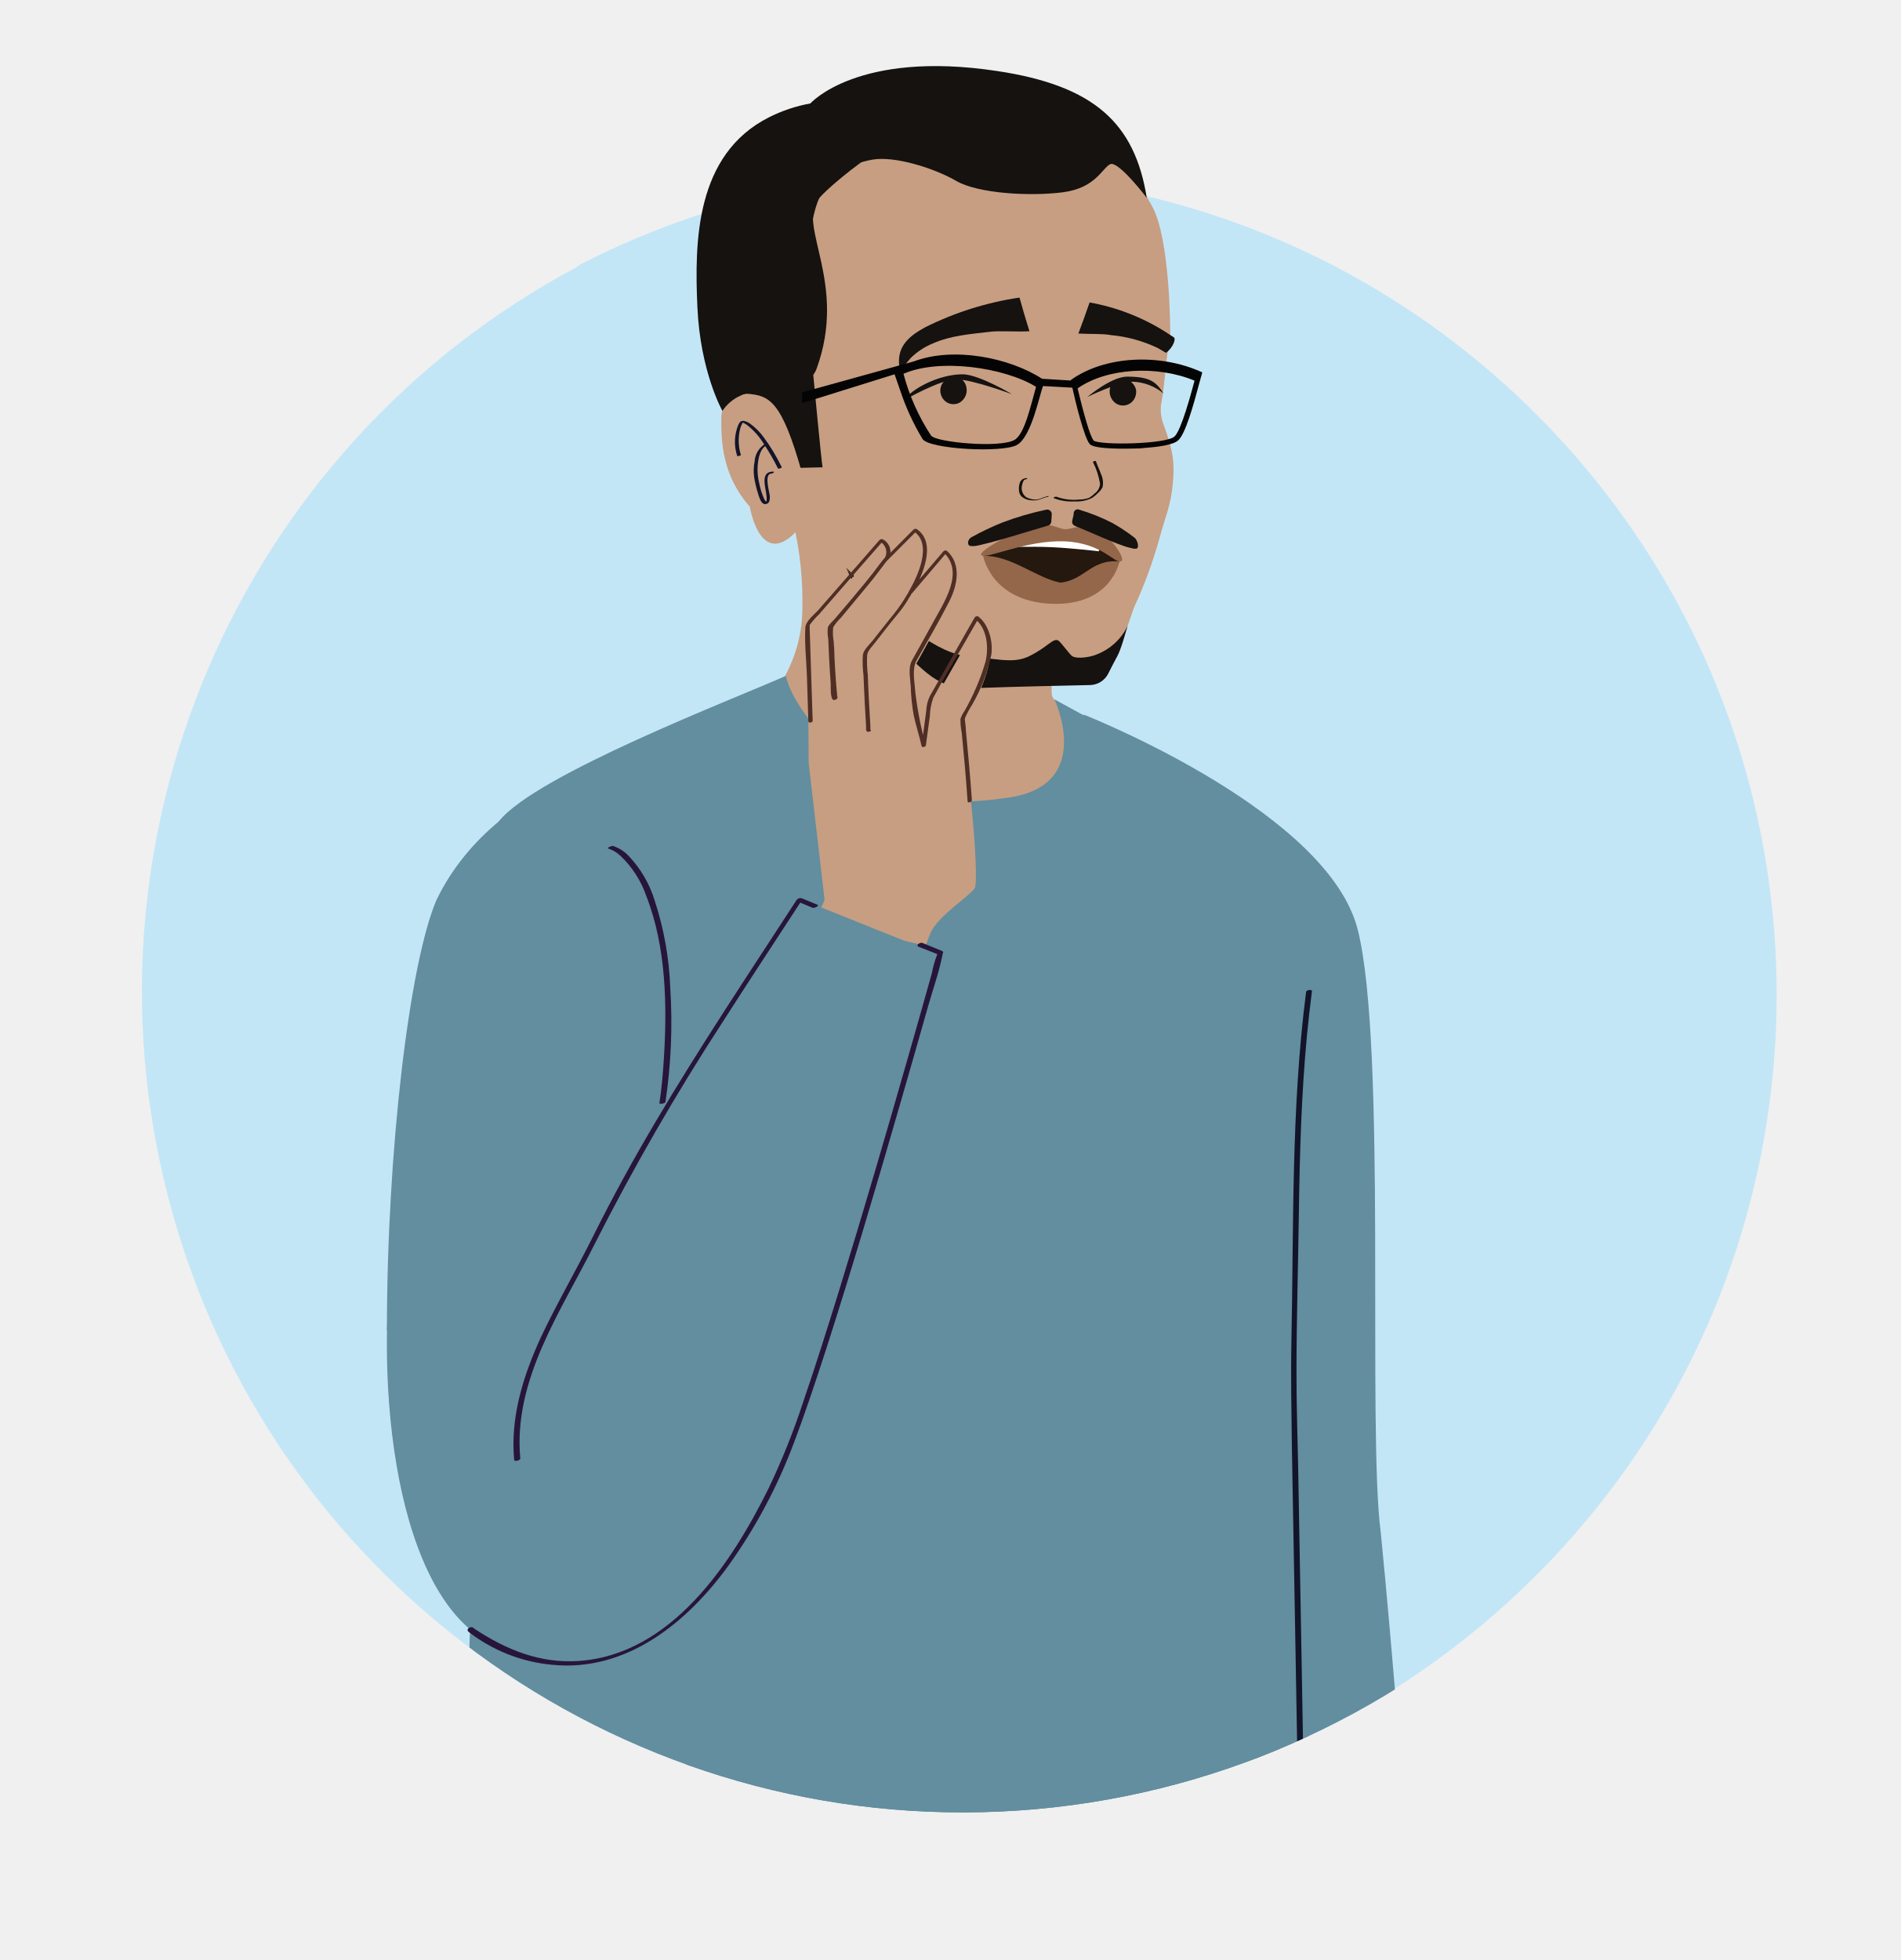
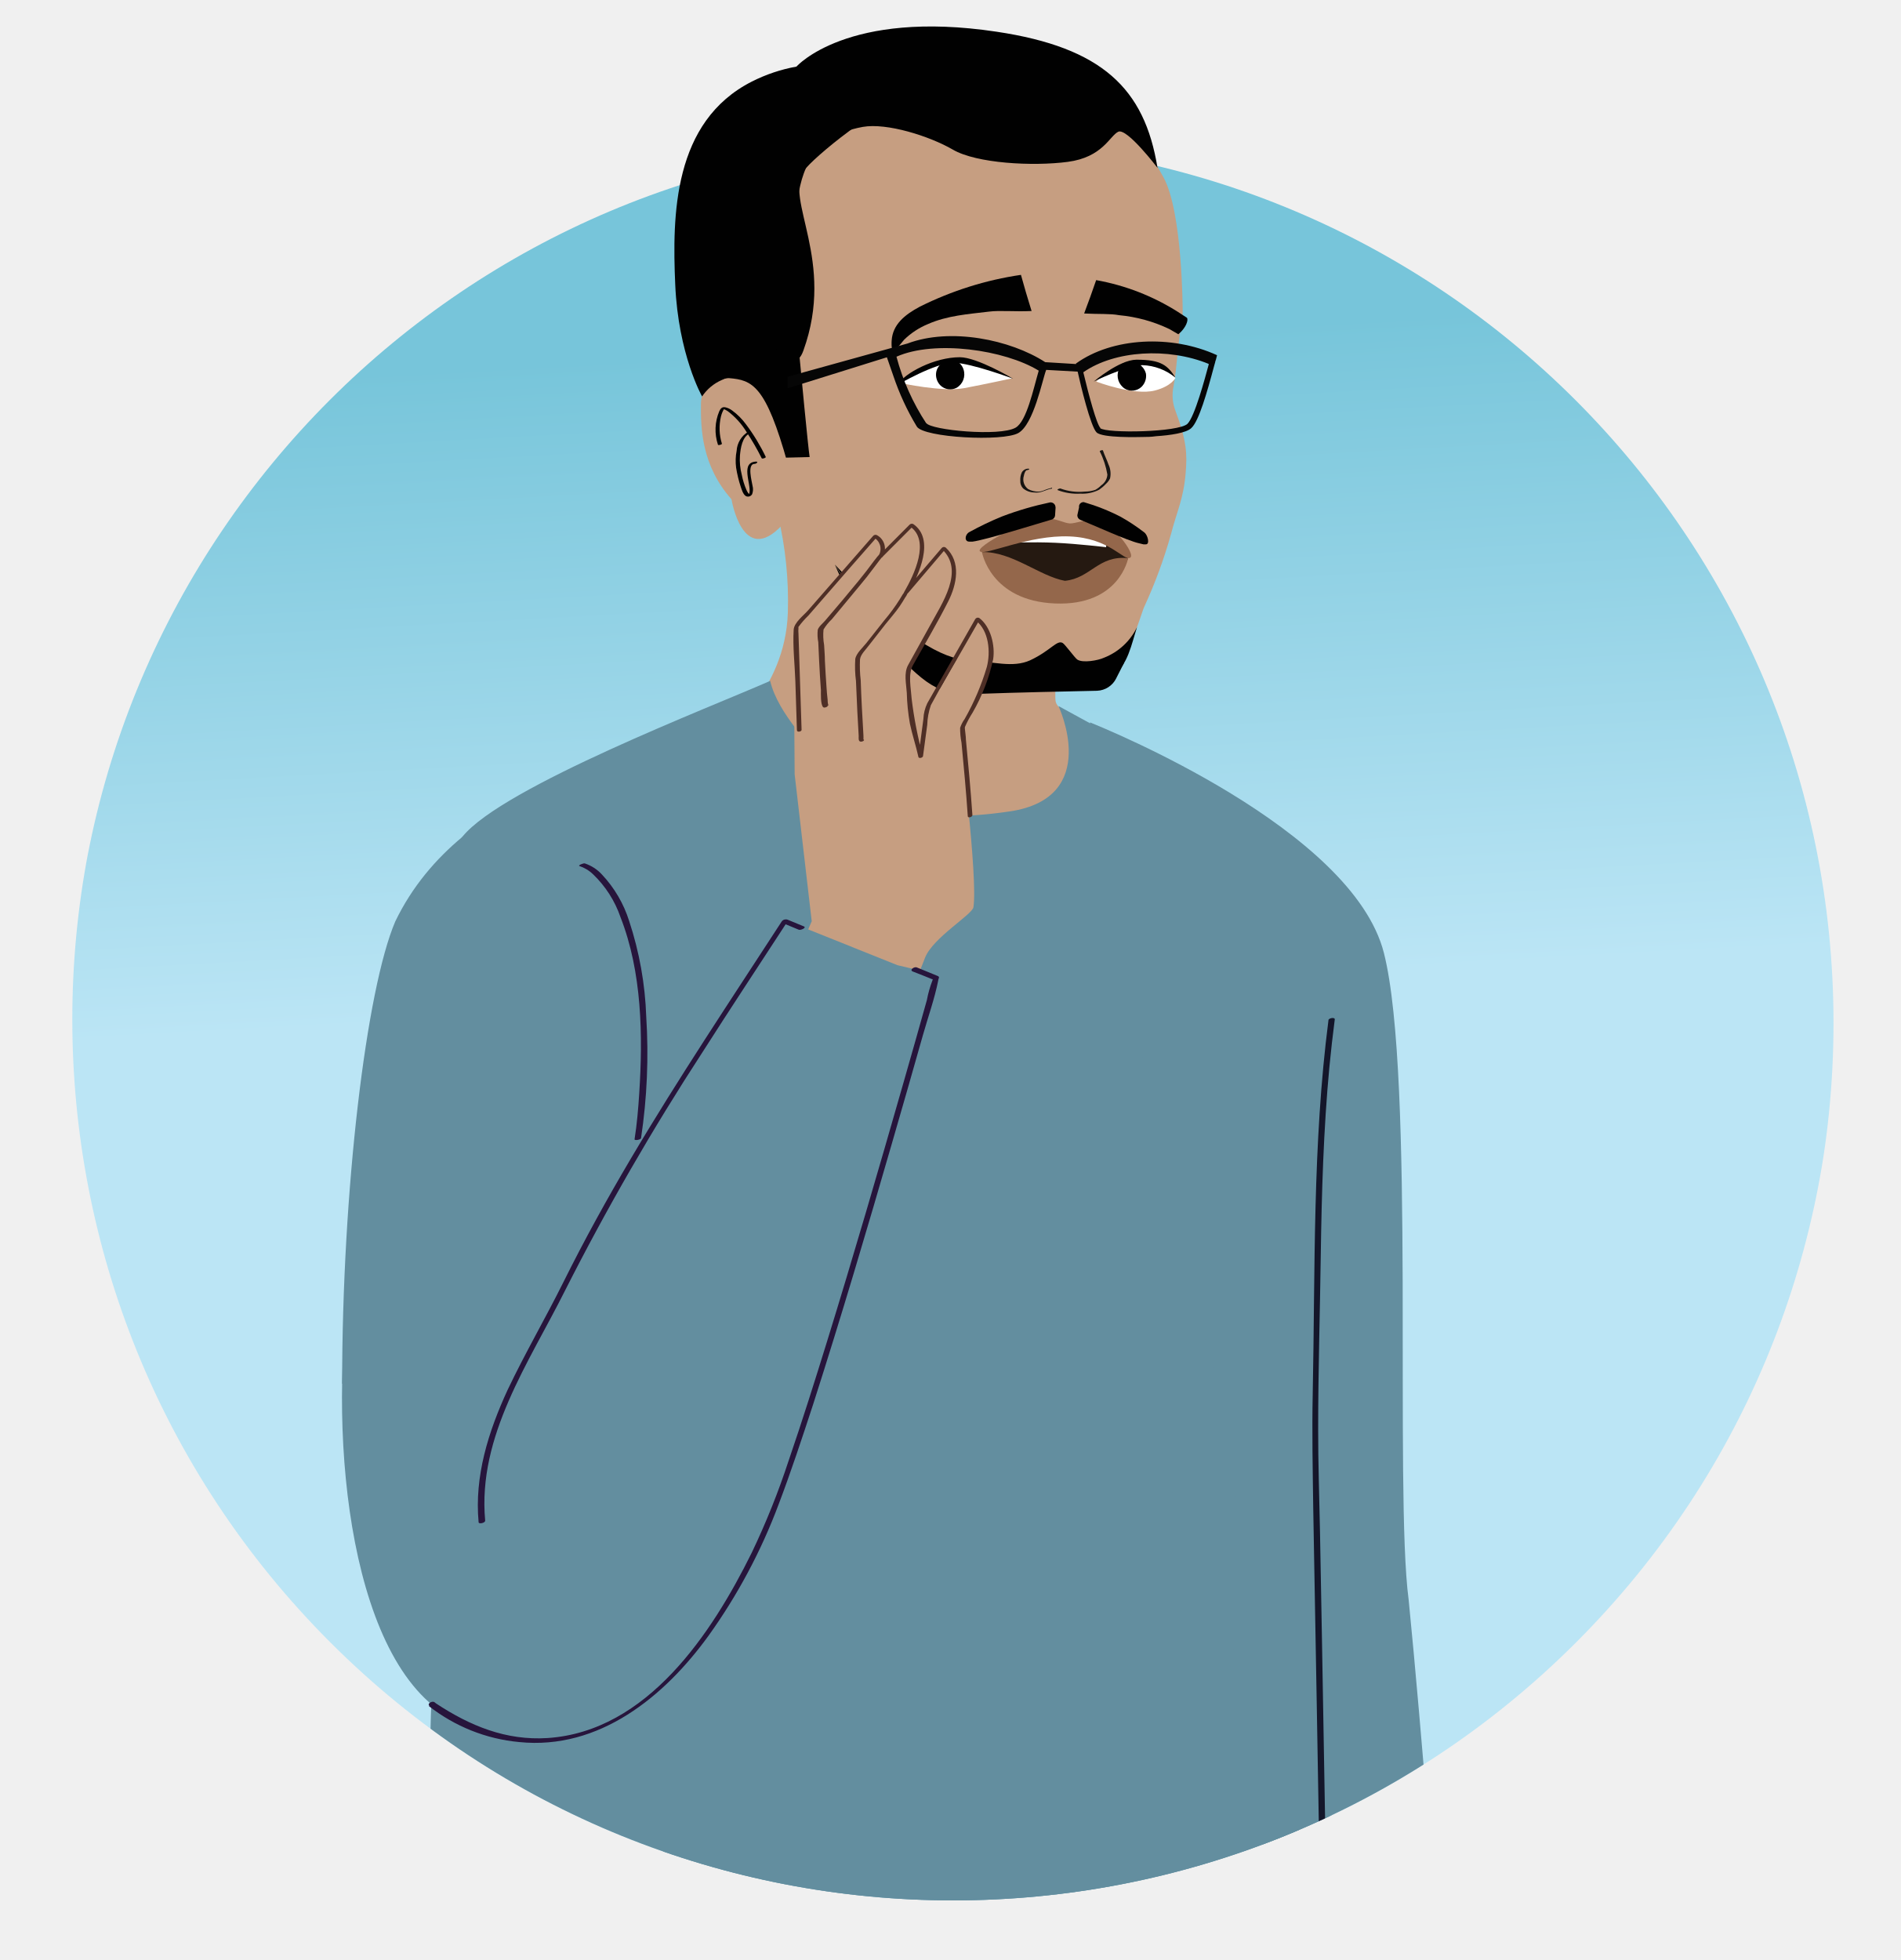
- <svg xmlns="http://www.w3.org/2000/svg" viewBox="0 0 292.89 301.99">
+ <svg xmlns="http://www.w3.org/2000/svg" id="Layer_4" data-name="Layer 4" viewBox="0 0 292.89 301.99">
  <defs>
-     <style>.cls-1{fill:none;}.cls-2{clip-path:url(#clip-path);}.cls-3{fill:#c3e6f7;}.cls-4{fill:#ddad6f;}.cls-5{fill:#4c3059;}.cls-6{fill:#c79e81;}.cls-7{fill:#825639;}.cls-8{fill:#151210;}.cls-9{fill:#131429;}.cls-10{fill:#040404;}.cls-11{fill:#628e9f;}.cls-12{fill:#f1eef7;}.cls-13{fill:#13110f;}.cls-14{fill:#24180f;}.cls-15{fill:#fff;}.cls-16{fill:#94664a;}.cls-17{fill:#4f2e25;}.cls-18{fill:#27153c;}</style>
-     <clipPath id="clip-path">
-       <path class="cls-1" d="M192.19,34.15c0-.08,0-.15,0-.23a51.89,51.89,0,1,0-103.26,7.2,126.48,126.48,0,1,0,103.25-7Z" />
+     <style>
+       .cls-1 {
+         fill: none;
+       }
+ 
+       .cls-2 {
+         fill: #825739;
+       }
+ 
+       .cls-3 {
+         fill: #010101;
+       }
+ 
+       .cls-4 {
+         fill: #ddad6f;
+       }
+ 
+       .cls-5 {
+         fill: #c69e81;
+       }
+ 
+       .cls-6 {
+         fill: #638e9f;
+       }
+ 
+       .cls-7 {
+         fill: #27153c;
+       }
+ 
+       .cls-8 {
+         fill: url(#linear-gradient);
+       }
+ 
+       .cls-9 {
+         fill: #f1eef7;
+       }
+ 
+       .cls-10 {
+         fill: #060606;
+       }
+ 
+       .cls-11 {
+         clip-path: url(#clippath-1);
+       }
+ 
+       .cls-12 {
+         fill: #fff;
+       }
+ 
+       .cls-13 {
+         fill: #251911;
+       }
+ 
+       .cls-14 {
+         fill: #848484;
+       }
+ 
+       .cls-15 {
+         fill: #4c3059;
+       }
+ 
+       .cls-16 {
+         fill: #4f2f26;
+       }
+ 
+       .cls-17 {
+         fill: #14162a;
+       }
+ 
+       .cls-18 {
+         fill: #161412;
+       }
+ 
+       .cls-19 {
+         fill: #94674b;
+       }
+ 
+       .cls-20 {
+         clip-path: url(#clippath);
+       }
+     </style>
+     <clipPath id="clippath">
+       <path class="cls-1" d="M-92.54,71.71c2.93-5.71,4.59-12.19,4.59-19.05,0-23.11-18.74-41.85-41.85-41.85-13.34,0-25.22,6.25-32.88,15.98-44.71-11.62-94.22.07-129.25,35.1-52.6,52.6-52.6,137.88,0,190.48,52.6,52.6,137.88,52.6,190.48,0,49.44-49.44,52.41-127.76,8.9-180.67Z" />
    </clipPath>
+     <clipPath id="clippath-1">
+       <path class="cls-1" d="M242.86,61.09c-13.13-13.13-28.28-23-44.44-29.62-7.63-21.63-28.23-37.13-52.47-37.13s-45.42,15.94-52.78,38.04c-15.35,6.61-29.73,16.18-42.27,28.71C-2.11,114.1-2.11,200.04,50.9,253.05c53.01,53.01,138.96,53.01,191.97,0,53.01-53.01,53.01-138.96,0-191.97Z" />
+     </clipPath>
+     <linearGradient id="linear-gradient" x1="149.21" y1="202" x2="134.38" y2="-69.08" gradientUnits="userSpaceOnUse">
+       <stop offset=".18" stop-color="#bbe5f5" />
+       <stop offset=".55" stop-color="#77c5da" />
+     </linearGradient>
  </defs>
-   <g id="Layer_19" data-name="Layer 19">
-     <g class="cls-2">
-       <circle class="cls-3" cx="147.28" cy="153.27" r="126.49" transform="translate(-65.24 149.03) rotate(-45)" />
-       <rect class="cls-4" x="154.58" y="26.03" width="5.92" height="15.8" rx="2.96" transform="translate(-2.94 19.27) rotate(-6.93)" />
-       <path class="cls-5" d="M149.31,126.5a196.71,196.71,0,0,1,1.22-24.15c.75-6.61,1.52-13.95,6.05-19.2.75-.88-1.09-1-1.57-.41-4.5,5.23-5.51,12.21-6.29,18.83a197.34,197.34,0,0,0-1.34,25.14c0,.87,1.93.5,1.93-.21Z" />
-       <rect class="cls-4" x="139.59" y="46.44" width="5.92" height="15.8" rx="2.96" transform="translate(38 -56.76) rotate(25.87)" />
-       <path class="cls-6" d="M122.21,80.38a53.17,53.17,0,0,1,1.42,14c-.36,11.29-9.31,17.77-9.31,17.77L158.58,131l14-17.3s-10-4.35-10.48-6.55S164,88,164,88" />
-       <path class="cls-7" d="M125.82,81.58a.43.43,0,0,0,0,.11A.17.17,0,0,1,125.82,81.58Z" />
-       <path class="cls-6" d="M150.85,103.55l11.36.55,5.07-.3a5.36,5.36,0,0,0,4.86-3.34c1.87-4.33,2.42-6.53,2.67-7A70.41,70.41,0,0,0,178.65,83c.8-3.12,1.79-5,2.09-8.71.23-2.73.16-4.63-1.49-9a6.16,6.16,0,0,1-.25-3.44c.48-2.57.56-5.55,1.13-9a7.34,7.34,0,0,0,.19-1.87s0-14.23-2.79-19.2-5.51-10-9.28-10.85-16,3.24-16,3.24l-15.33-1.53-12.69,7-5.91,16L120,63.81l2.4,17.77" />
-       <path class="cls-8" d="M122.17,37.41c-1.36-8.08,5.74-11.45,8.71-13,2.5-1.3,9.65-4,15-3.41,2.3.24,1.44,5.09,2.72,5.89.4.08,5.1.92,6.95,1.11a18.76,18.76,0,0,0,7.06-.17,8,8,0,0,1,3.9-.54c2.39.24,3.14-5.63,8.21-.35l.23-.26c-6.5-7.78-14.52-7.28-24.21-8.28-1-.11-2.08-.18-3.13-.2-15.36-.42-14.86-.32-24.34,10.25-5.51,6.15-8.65,11.93-8.41,15.47l.05.8c.24,3.7-3.06,13.91-1.66,15.88.89,1.26,3.78,6.83,6.19,11.58l7.31-.18c-.22-1.37-1.33-13.11-1.46-14.52" />
-       <path class="cls-6" d="M122.77,81.82c-5.66,6-7.23-3.75-7.23-3.75-4.28-4.83-4.43-10.11-4.39-13.72s4-3.68,4-3.68c3.39.27,5.31,1,8.47,12.33" />
-       <path class="cls-8" d="M167.63,24.16c-5.49.16-20-3-27.49-3.09-3.09-.05-13,8-14.2,9.83-2.87,4.12,4.59,12.92-.08,25.83-1.54,4.26-4.31-2.95-6.38-.11s-2.86,4-2.86,4c-2.18-12-2.11-11.63,0-23.73S131.53,19,137.79,17.7s26.58-.24,32.17,2.06" />
-       <path class="cls-9" d="M120.47,72a28.71,28.71,0,0,0-2.84-4.69,9.16,9.16,0,0,0-2-2,2.51,2.51,0,0,0-1-.46c-.45-.07-.66.19-.84.56a6.84,6.84,0,0,0-.2,4.82c0,.12.6,0,.57-.15a7.45,7.45,0,0,1-.14-3.89,3.83,3.83,0,0,1,.57-1.29l-.47.16h0l.19,0a2.87,2.87,0,0,1,.7.35,10.7,10.7,0,0,1,2.7,3,35,35,0,0,1,2.16,3.75c.07.14.61-.06.57-.15Z" />
-       <path class="cls-9" d="M119.18,72.66c-2.46,0-.82,3.15-1.06,4.46a1.33,1.33,0,0,0-.05.19c0,.08-.17.13,0,.07s.06,0,0-.06-.12-.13-.15-.17a1.87,1.87,0,0,1-.22-.39,10.59,10.59,0,0,1-.69-2.22,8.58,8.58,0,0,1-.26-2.76c.09-1.06.32-2.67,1.41-3.19.36-.16,0-.34-.22-.22a3.41,3.41,0,0,0-1.66,2.73,7.29,7.29,0,0,0-.07,2.42,17.35,17.35,0,0,0,.67,2.76c.14.4.33,1.08.74,1.32a.67.67,0,0,0,.89-.28,2,2,0,0,0,.06-1.2c-.08-.6-.82-3.16.31-3.15.21,0,.6-.31.22-.31Z" />
-       <path class="cls-8" d="M147.92,58.2a2.21,2.21,0,0,0-2.36.49,2,2,0,0,0-.61,1,2.18,2.18,0,0,0,.56,2,2,2,0,0,0,2.34.36,2.24,2.24,0,0,0,1-2.64,2,2,0,0,0-1-1.19" />
-       <path class="cls-8" d="M172.16,58.42a2.19,2.19,0,0,1,2.33.61,2.14,2.14,0,0,1,.56,1,2.18,2.18,0,0,1-.67,1.94,2,2,0,0,1-2.36.23,2.25,2.25,0,0,1-.89-2.69,2,2,0,0,1,1-1.13" />
-       <path class="cls-8" d="M167.55,61.17s3.63-3.1,6.11-3.14c3.63,0,4.49.84,5.63,2.59a7.89,7.89,0,0,0-4.77-1.81C172.08,58.91,167.55,61.17,167.55,61.17Z" />
-       <path class="cls-8" d="M155.94,60.74s-5.13-3.07-7.62-3.07c-3.62,0-7.88,2.23-9,4,0,0,5.61-3.28,8.17-3.21S155.94,60.74,155.94,60.74Z" />
-       <path class="cls-8" d="M157.1,45.85c.24.83.47,1.66.71,2.49.18.64.64,2.07.82,2.7-2.37.11-4.59-.11-6.09.08-3,.36-6,.56-8.81,1.8a10.74,10.74,0,0,0-3.39,2.23c-.3.3-1,1.46-1.63,1.39-.25,0-.18-1.15-.17-1.27.15-2.27,1.84-3.68,4.06-4.86a48.17,48.17,0,0,1,14.5-4.56" />
-       <path class="cls-8" d="M180.92,52l-1.29-.84A32.69,32.69,0,0,0,167.9,46.6c-.28.81-.57,1.62-.86,2.44-.22.62-.65,1.73-.87,2.35,2,.11,3.75,0,5,.24a21.27,21.27,0,0,1,7.25,2l1.27.74C180.81,53.47,181.18,52.28,180.92,52Z" />
-       <path class="cls-10" d="M137.85,57.67l.93,2.68a36.89,36.89,0,0,0,3.37,7.28c1,1.58,12.35,2.19,14.57.92s3.43-7.6,4-9.07l4.52.25c.41,1.9,1.86,7.91,2.72,8.73s6.05.66,6.63.65,1.17,0,1.91-.11c2-.13,4.34-.46,5.07-1.17,1.08-1,2.25-5.08,3.26-8.89l.17-.6c0-.14.08-.24.08-.28h0l.18-.69c-6.53-3-15.08-2.55-20.26,1.19l0,.07-4.42-.27c-5-3.24-13.63-5-19.78-2.67h0l-17.21,4.77,0,1.66Zm30.66,10.17c-.54-.51-1.68-4.72-2.46-8,4.5-3.15,12.2-3.59,18-1.2v.09c-.54,2-2,7.47-3.05,8.51-1.26,1.22-11.59,1.4-12.53.62Zm-25-.66a32.64,32.64,0,0,1-4.29-9.58c5.48-2.44,15.55-1,20.43,2-.77,2.65-1.73,7.28-3.32,8.18-2.28,1.31-12.17.35-12.82-.65Z" />
-       <path class="cls-11" d="M121.09,104.14h0c-8.38,3.7-38.41,15.22-44.17,22.35-8.67,10.64,30.31,42.91,31.55,51.75.63,4.28,4.49,36.09.77,60.88a417.23,417.23,0,0,0-4.31,49.78l26.77,3.37a140.57,140.57,0,0,0,39.35-.59l30.79-6.75c-.84-17.07,1.11-36.55-.93-58.93l.48-66.85-6-32.42s-9.32-4.88-10.1-6.51l-22.81-12.47s6.27,13.18-7,15.13c-13.7,2-17.53-.8-27.89-8.7C127.57,114.18,122.18,108.9,121.09,104.14Z" />
-       <path class="cls-11" d="M90.85,172.1s-15.46,49.66-17.49,66.34-1,44.79.35,55.47,73.14,30.58,96.14,28.13,34.21-8.91,32-37.11c-1-12.1-47.09-124.3-47.09-124.3Z" />
-       <path class="cls-12" d="M162.82,83.67c-2,0-8.24-.36-8.24-.36s2.23,2.24,8.35,2.25S171,83.41,171,83.41Z" />
-       <path class="cls-9" d="M202.47,158.91a219,219,0,0,0-1.7,24.55c-.11,8.07-.27,16.15-.27,24.22,0,8.3.41,16.63.6,24.93q.21,8.73.37,17.46c0,.23.82.08.82-.22-.18-10.76-.46-21.51-.72-32.27-.08-3.28-.21-6.56-.25-9.84,0-3,.14-6,.17-9,0-4,0-8,.07-12a228.55,228.55,0,0,1,1.73-27.91c0-.3-.79-.15-.82.11Z" />
-       <path class="cls-8" d="M170.78,103.77l1.11-2.18s-19.39,3.53-23.21,2.57c-10.09-2.55-18.29-16.71-18.29-16.71a38.47,38.47,0,0,0,8,12c5.79,6,7.15,6.75,13.09,6.53,4.51-.17,12.81-.35,16.55-.43A3.22,3.22,0,0,0,170.78,103.77Z" />
-       <path class="cls-8" d="M111.3,63.27s-3.4-6-3.84-16-.32-23.43,11-29.18a23.36,23.36,0,0,1,6.41-2.15s7.26-8.25,28.76-5c15.09,2.26,21.24,8.12,23.08,19.54,0,0-4.4-5.79-5.64-5.18s-2.23,3.66-7.25,4.32-13.09.22-16.48-1.75-9.5-3.88-12.93-3.27c-8.33,1.49-9,7.87-9.54,11.6s-2,16.93-6.06,18.9a6.58,6.58,0,0,0-4,5.55l-.66.29a6.54,6.54,0,0,0-2.83,2.37Z" />
-       <path class="cls-8" d="M130.39,87.45C140.19,98.1,146,101,149.58,101.19s6.35,1.12,8.83,0c3-1.41,3.87-3,4.7-2.48.37.25,1.72,2.12,2.08,2.37.77.53,3,.13,3.81-.25a8.79,8.79,0,0,0,4.77-4.41c-.76,2.33-1.35,5.62-3.46,6.86-1.31.77-3.35.58-4.86.69-3.32.24-6.48.46-9.8.6-2.93.11-5.9.41-8.69-.44-4.7-1.43-10-7.39-13-11.37Z" />
-       <path class="cls-13" d="M162.38,76.76a7.79,7.79,0,0,0,3.24.5,5.24,5.24,0,0,0,2.71-.57,6.14,6.14,0,0,0,.95-.82,2.93,2.93,0,0,0,.61-.79,3.08,3.08,0,0,0-.22-2c-.22-.67-.56-1.29-.79-2,0-.14-.5,0-.46.12a11.62,11.62,0,0,1,1.09,3.33,2,2,0,0,1-.88,1.54,3.7,3.7,0,0,1-.87.66,4.7,4.7,0,0,1-1.49.24,7.81,7.81,0,0,1-3.52-.45c-.12,0-.54.14-.37.21Z" />
-       <path class="cls-13" d="M158.22,73.67a1.08,1.08,0,0,0-1,.54,2.45,2.45,0,0,0-.21,1.22,1.47,1.47,0,0,0,.39,1.06,2.59,2.59,0,0,0,1.62.6,2.74,2.74,0,0,0,1.1-.11c.39-.12.77-.31,1.18-.4.05,0,.27,0,.27-.12s-.14,0-.18,0a6.14,6.14,0,0,0-.86.27,2.56,2.56,0,0,1-.89.24,3,3,0,0,1-1.52-.37,1.75,1.75,0,0,1-.61-1.91,1.78,1.78,0,0,1,.18-.55.62.62,0,0,1,.15-.2l.08-.06s-.07,0,0,0a.52.52,0,0,0,.32-.09c.07,0,.08-.08,0-.09Z" />
-       <path class="cls-11" d="M167,110.1c2.25.91,37.68,15.29,42.21,33.11s1.47,77.18,3.55,92.85c1.84,18.33,4.49,52.34,4.74,56.86l-4,37.3H193.9s-1.83-105.16-9.94-130.1S167,110.1,167,110.1Z" />
-       <path class="cls-9" d="M201.26,152.84c-2.3,17.81-1.9,35.77-2.26,53.68-.11,5.48,0,10.93.07,16.42q.26,14,.5,28.05.24,13.47.47,26.95c.06,3.44,0,6.93.36,10.35a77.14,77.14,0,0,0,1.87,8.89,16.54,16.54,0,0,1,.4,7.56,15.64,15.64,0,0,1-1.85,4.4c-.21.35.7.25.85,0a14.3,14.3,0,0,0,2.22-7.55,34.8,34.8,0,0,0-1.43-7.56A59.72,59.72,0,0,1,201,280.59q-.21-12.58-.44-25.18-.25-14.58-.52-29.17c-.09-4.9-.27-9.81-.26-14.71,0-8.3.26-16.61.37-24.91.13-9,.39-18.07,1.24-27.06q.33-3.42.77-6.84c0-.34-.88-.18-.91.12Z" />
-       <path class="cls-14" d="M164.07,82.78c-3.4-.15-11,1.61-12.57,2.86,0,0,3.93,4.45,11.82,4.79s9.17-3.91,9.17-3.91S168.41,83,164.07,82.78Z" />
-       <path class="cls-15" d="M154.77,84.31s4.07-.15,7.3,0,7.26.63,7.26.63.62-2.38-5.23-2.63A16.86,16.86,0,0,0,154.77,84.31Z" />
-       <path class="cls-16" d="M163.41,89.77c-3.67-.68-7.58-4.22-11.91-4.13,0,0,1.2,7,10.48,7.38s10.51-6.5,10.51-6.5C168.19,86.07,167.13,89.4,163.41,89.77Z" />
-       <path class="cls-16" d="M168.19,81.12c-1.95-.23-3.21.45-4.06.42s-2-.83-4-.76-9.74,4.17-8.9,4.78,7-2.39,12.83-2.15,7.83,3.6,8.72,3.06S170,81.33,168.19,81.12Z" />
-       <path class="cls-8" d="M165.45,79.21l-.25,1.15a.68.68,0,0,0,.4.65c1.65.65,6.91,3.06,8.44,3.37l.65.16.35,0c.59,0,.27-1.34-.24-1.71a27.77,27.77,0,0,0-3.39-2.25,30.32,30.32,0,0,0-5.27-2.1A.63.63,0,0,0,165.45,79.21Z" />
-       <path class="cls-8" d="M162.07,79.23,162,80.35a.68.68,0,0,1-.51.63c-2,.58-9.44,2.92-11.33,3.16h-.24l-.24,0c-.72,0-.64-1,0-1.36a43.45,43.45,0,0,1,4.74-2.26,45.45,45.45,0,0,1,6.85-2A.71.71,0,0,1,162.07,79.23Z" />
-       <path class="cls-11" d="M79.86,203.13c.31.28,5.13,1,5.66,1.22.9.32-4.91,6.7-4.38,6,9.74-12.83,19.62-30,30.1-42.35,2.28,21.91-2.12,86.8-28.82,86.8-18.45,0-24-30.85-22.6-54.76C65.86,200.91,73.65,203.45,79.86,203.13Z" />
-       <path class="cls-11" d="M98.07,208.7l6.75-35.42-2.09-58s-25.79,3.32-35.48,23.4c-4.18,9.78-7.63,38.62-7.63,66.37C85.42,213,86.72,210.24,98.07,208.7Z" />
-       <path class="cls-6" d="M152.48,100.75c.34,3.25-4.14,11.06-4.14,11.06s2.59,20.57,1.94,24.82c-.16,1.05-5.8,4.36-6.94,7.23-3.48,8.76-3,9.89-3,9.89l-17.14-6.1,3.86-9-2.45-21.09-.15-21.47,11.41-11.73a1.92,1.92,0,0,1,.31.18,2,2,0,0,1,.43,2.73l4.49-4.5c3.65,2.27-.75,9.62-.75,9.62L145.67,86c3.22,2.71.13,7.94.13,7.94l-5.23,9.46s.09,6.28.71,8.32,1.08,4.22,1.08,4.22l1-7,7.2-12.64S152.14,97.5,152.48,100.75Z" />
-       <path class="cls-17" d="M125.23,111.11l-.45-13.84a4.8,4.8,0,0,1,0-.85c0-.26-.11.13,0-.14a12.27,12.27,0,0,1,1.43-1.63L132,88l4.09-4.66-.53.1a1.83,1.83,0,0,1,.68,2.69c-.2.32.45.26.58.13l4.49-4.5-.53.09c3,2,.6,7-.8,9.4-.18.31.45.28.59.12l5.36-6.3-.58,0c3.4,3.1,0,7.89-1.66,11l-3.15,5.68c-.65,1.17-.27,2.71-.2,4a30,30,0,0,0,.45,4.43c.34,1.6.87,3.17,1.22,4.77.06.29.63.12.66-.11l.61-4.49a9.31,9.31,0,0,1,.52-2.82c1.64-3.07,3.46-6.07,5.18-9.1l1.84-3.21-.57.15c1.91,1.47,2.14,4.56,1.58,6.69a35.6,35.6,0,0,1-3.19,7.46,4.54,4.54,0,0,0-.64,1.26,9.55,9.55,0,0,0,.2,2.13c.34,3.52.66,7,.9,10.57,0,.28.68.13.66-.18-.25-3.61-.58-7.21-.93-10.82,0-.5-.1-1-.14-1.5a1.19,1.19,0,0,1,0-.33c0-.11,0,.18,0,0a14.78,14.78,0,0,1,1.13-2.11,26.56,26.56,0,0,0,2.93-7.62c.3-1.94-.33-4.66-2-5.93a.45.45,0,0,0-.57.16l-4.51,7.92-2.38,4.17a5.7,5.7,0,0,0-.56,2.25L142,115l.66-.11a55.7,55.7,0,0,1-1.62-8.27c-.1-1.57-.54-3.51.18-4.82,1.69-3,3.49-6.06,5.07-9.17,1.23-2.42,1.9-5.68-.35-7.73a.42.42,0,0,0-.57.05L140,91.23l.59.13c1.5-2.53,3.85-7.68.68-9.84a.46.46,0,0,0-.53.1l-4.48,4.5.58.12a2.16,2.16,0,0,0-.79-3.13.46.46,0,0,0-.53.1L126.18,93.9c-.65.75-2,1.75-2.08,2.78-.15,2.45.16,5,.24,7.45l.22,7c0,.33.67.22.67-.06Z" />
-       <path class="cls-17" d="M134.08,112.47c.1,0,0-1.12,0-1.29-.06-1.11-.13-2.22-.19-3.33-.07-1.31-.12-2.61-.17-3.91a17.74,17.74,0,0,1-.1-3c.09-.73.83-1.38,1.28-2,.78-1,1.56-2,2.35-3s1.45-1.71,2.08-2.63c.28-.41.54-.83.79-1.26a2.75,2.75,0,0,0,.31-.52c.05-.19.32-.23-.07-.11.38-.12.32-.41-.07-.29s-.67.76-.91,1.14a25.81,25.81,0,0,1-2.24,3.06c-.88,1.09-1.74,2.19-2.6,3.29-.52.66-1.46,1.47-1.58,2.29a16.6,16.6,0,0,0,.1,3.15c.06,1.47.12,2.94.2,4.41.06,1.17.13,2.33.2,3.5,0,.23-.07.71.23.78s.76-.24.4-.33Z" />
-       <path class="cls-17" d="M129.12,107.53c-.15-.11-.14-.65-.15-.8-.08-.64-.12-1.28-.17-1.91-.09-1.23-.16-2.47-.22-3.7,0-.75-.07-1.49-.11-2.24a8,8,0,0,1-.08-2.23,6.8,6.8,0,0,1,1.19-1.47c1.35-1.6,2.67-3.24,4-4.82.7-.82,1.36-1.67,2-2.53l.88-1.16c.09-.12.19-.22.27-.34s.35-.25,0-.16c.39-.12.3-.47-.1-.36s-.7.67-1,1c-.73,1-1.44,1.92-2.2,2.84-1.57,1.92-3.19,3.83-4.8,5.71-.32.38-.93.86-1.07,1.33a6.31,6.31,0,0,0,.07,1.78l.12,2.66c.07,1.42.15,2.84.26,4.26,0,.42-.07,2.1.34,2.42.19.15.8-.12.61-.27Z" />
-       <path class="cls-11" d="M99.86,174.61l18.54-38.06,1.94.78,9.18,3.68,9.83,3.94,4.19,1s-14.94,55.33-21.49,69.51c-21.47,46.54-42.34,32-42.34,32" />
-       <path class="cls-18" d="M126,139.42l-2.41-1a.74.74,0,0,0-.82.22c-7.33,11.29-14.83,22.48-21.68,34.08-3.43,5.8-6.69,11.71-9.69,17.75-2.58,5.19-5.51,10.2-8,15.46-2.77,6-4.78,12.39-4.17,19,0,.31,1,.11.94-.25-1.11-12.15,6.31-22.68,11.46-33a366.25,366.25,0,0,1,19.79-34.31c4-6.27,8.12-12.48,12.18-18.73l-.81.22,2.41,1c.28.11,1.14-.3.75-.46Z" />
-       <path class="cls-18" d="M72.05,251.31a24.68,24.68,0,0,0,13,5.19c11.47,1.17,20.88-6.53,27.23-15.32a81.58,81.58,0,0,0,10-18.73c1.82-4.78,3.41-9.64,5-14.5,4-12.46,7.71-25,11.34-37.57q2.22-7.66,4.39-15.33c.74-2.61,1.69-5.25,2.22-7.92,0-.12.07-.24.1-.37s-.1-.21-.2-.25l-3-1.23c-.36-.14-1.1.38-.56.6,1,.39,2,.77,3,1.19-.31-.14,0-.31-.2.11a15.48,15.48,0,0,0-.78,2.78q-1.68,6-3.4,12c-3.53,12.35-7.13,24.69-10.93,37-1.77,5.72-3.57,11.43-5.51,17.09a110.1,110.1,0,0,1-5.31,13.26c-5.71,11.56-15,25.66-29.31,26.61-6,.39-11.17-1.77-16-4.95-.09-.06-.16-.13-.24-.19-.29-.25-1.13.18-.74.51Z" />
-       <path class="cls-18" d="M93.66,130.71a5.14,5.14,0,0,1,2,1.2,15.52,15.52,0,0,1,3.94,6.17c3.08,7.88,3.22,17,2.68,25.3-.14,2.2-.33,4.4-.67,6.58,0,.22.9.06.93-.17a82.84,82.84,0,0,0,.75-17.45,49.16,49.16,0,0,0-2.45-13.72,17.34,17.34,0,0,0-3.9-6.67,5.75,5.75,0,0,0-2.47-1.6c-.22-.06-1,.3-.78.36Z" />
-     </g>
+   <g class="cls-20">
+     <rect class="cls-14" x="-407.51" y="250.35" width="409.98" height="45.71" />
+   </g>
+   <g class="cls-11">
+     <circle class="cls-8" cx="146.79" cy="157.63" r="135.74" />
+     <path class="cls-4" d="M156.77,21.16h0c1.74-.21,3.32,1.03,3.54,2.77l1.28,10.53c.21,1.74-1.03,3.32-2.77,3.54h0c-1.74.21-3.32-1.03-3.54-2.77l-1.28-10.53c-.21-1.74,1.03-3.32,2.77-3.54Z" />
+     <path class="cls-15" d="M148.96,128.9c-.1-8.66.34-17.31,1.31-25.92.8-7.09,1.63-14.97,6.49-20.6.8-.94-1.17-1.07-1.68-.44-4.83,5.61-5.91,13.1-6.75,20.21-1.05,8.95-1.53,17.96-1.44,26.98,0,.93,2.07.54,2.07-.23Z" />
+     <path class="cls-4" d="M145.41,43.83h0c1.58.77,2.24,2.67,1.47,4.24l-4.63,9.54c-.77,1.58-2.67,2.24-4.24,1.47h0c-1.58-.77-2.24-2.67-1.47-4.24l4.63-9.54c.77-1.58,2.67-2.24,4.24-1.47Z" />
+     <path class="cls-5" d="M119.88,79.41c1.17,4.92,1.68,9.97,1.52,15.02-.39,12.12-9.99,19.07-9.99,19.07l47.5,20.23,15.02-18.57s-10.73-4.67-11.25-7.03,2.04-20.55,2.04-20.55" />
+     <path class="cls-2" d="M123.75,80.7s0,.08,0,.12c-.01-.04-.01-.08,0-.12Z" />
+     <path class="cls-5" d="M150.62,104.27l12.19.59,5.44-.32c2.3-.05,4.35-1.45,5.22-3.58,2.01-4.65,2.6-7.01,2.87-7.51,1.67-3.63,3.05-7.38,4.12-11.22.86-3.35,1.92-5.37,2.24-9.35.25-2.93.17-4.97-1.6-9.66-.44-1.18-.53-2.46-.27-3.69.52-2.76.6-5.96,1.21-9.66.15-.66.22-1.33.2-2.01,0,0,0-15.27-2.99-20.6s-5.91-10.73-9.96-11.64-17.17,3.48-17.17,3.48l-16.45-1.64-13.62,7.51-6.34,17.17,1.8,19.5,2.58,19.07" />
+     <path class="cls-3" d="M119.84,33.3c-1.46-8.67,6.16-12.29,9.35-13.95,2.68-1.4,10.36-4.29,16.1-3.66,2.47.26,1.55,5.46,2.92,6.32.43.09,5.47.99,7.46,1.19,2.51.42,5.09.36,7.58-.18,1.33-.54,2.76-.74,4.19-.58,2.56.26,3.37-6.04,8.81-.38l.25-.28c-6.98-8.35-15.58-7.81-25.98-8.89-1.07-.12-2.23-.19-3.36-.21-16.48-.45-15.95-.34-26.12,11-5.91,6.6-9.28,12.8-9.03,16.6l.05.86c.26,3.97-3.28,14.93-1.78,17.04.96,1.35,4.06,7.33,6.64,12.43l7.84-.19c-.24-1.47-1.43-14.07-1.57-15.58" />
+     <path class="cls-5" d="M120.48,80.95c-6.07,6.44-7.76-4.02-7.76-4.02-4.59-5.18-4.75-10.85-4.71-14.72.04-3.87,4.29-3.95,4.29-3.95,3.64.29,5.7,1.07,9.09,13.23" />
+     <path class="cls-3" d="M168.62,19.08c-5.89.17-21.46-3.22-29.5-3.32-3.32-.05-13.95,8.59-15.24,10.55-3.08,4.42,4.93,13.86-.09,27.72-1.65,4.57-4.63-3.17-6.85-.12s-3.07,4.29-3.07,4.29c-2.34-12.88-2.26-12.48,0-25.47s16-19.2,22.72-20.59,28.52-.26,34.52,2.21" />
+     <path class="cls-3" d="M118.01,70.42c-.85-1.77-1.87-3.46-3.05-5.03-.6-.82-1.32-1.55-2.15-2.15-.32-.24-.68-.41-1.07-.49-.48-.08-.71.2-.9.6-.7,1.64-.77,3.48-.21,5.17,0,.13.64,0,.61-.16-.42-1.35-.47-2.79-.15-4.17.12-.5.32-.96.61-1.38l-.5.17h.2c.27.09.52.22.75.38,1.16.88,2.14,1.97,2.9,3.22.85,1.29,1.63,2.64,2.32,4.02.08.15.65-.06.61-.16h.03Z" />
+     <path class="cls-3" d="M116.63,71.12c-2.64,0-.88,3.38-1.14,4.79-.02.07-.04.13-.05.2,0,.09-.18.14,0,.08s.06,0,0-.06-.13-.14-.16-.18c-.1-.13-.17-.27-.24-.42-.33-.76-.58-1.56-.74-2.38-.25-.97-.35-1.97-.28-2.96.1-1.14.34-2.87,1.51-3.42.39-.17,0-.36-.24-.24-1.04.62-1.71,1.72-1.78,2.93-.17.86-.19,1.73-.08,2.6.16,1.01.4,2,.72,2.96.15.43.35,1.16.79,1.42.35.17.77.04.96-.3.15-.41.18-.86.06-1.29-.09-.64-.88-3.39.33-3.38.23,0,.64-.33.24-.33h.09Z" />
+     <path class="cls-3" d="M157.32,42.35c.26.89.5,1.78.76,2.67.19.69.69,2.22.88,2.9-2.54.12-4.93-.12-6.54.09-3.22.39-6.44.6-9.45,1.93-1.35.56-2.59,1.37-3.64,2.39-.32.32-1.07,1.57-1.75,1.49-.27,0-.19-1.23-.18-1.36.16-2.44,1.97-3.95,4.36-5.22,4.9-2.44,10.15-4.1,15.56-4.89" />
+     <path class="cls-3" d="M182.88,48.95l-1.38-.9c-3.84-2.43-8.11-4.09-12.59-4.89-.3.87-.61,1.74-.92,2.62-.24.67-.7,1.86-.93,2.52,2.15.12,4.02,0,5.37.26,2.7.25,5.33.97,7.78,2.15l1.36.79c1.2-.97,1.6-2.24,1.32-2.54Z" />
+     <path class="cls-6" d="M118.68,104.91h0c-8.99,3.97-41.22,16.33-47.4,23.98-9.3,11.42,32.53,46.05,33.86,55.53.68,4.59,4.82,38.73.83,65.33-2.61,17.7-4.15,35.54-4.63,53.42l28.73,3.62c14.04,1.77,28.25,1.56,42.23-.63l33.04-7.24c-.9-18.32,1.19-39.22-1-63.24l.52-71.74-6.44-34.79s-10-5.24-10.84-6.99l-24.48-13.38s6.73,14.14-7.51,16.24c-14.7,2.15-18.81-.86-29.93-9.34-.02,0-5.81-5.67-6.98-10.77Z" />
+     <path class="cls-6" d="M86.23,177.84s-16.59,53.29-18.77,71.19c-2.18,17.9-1.07,48.07.38,59.53,1.45,11.46,78.49,32.82,103.17,30.19s36.71-9.56,34.34-39.82c-1.07-12.98-50.53-133.39-50.53-133.39l-68.58,12.31Z" />
+     <path class="cls-9" d="M163.46,82.94c-2.15,0-8.84-.39-8.84-.39,0,0,2.39,2.4,8.96,2.41,6.57.01,8.66-2.31,8.66-2.31l-8.78.28Z" />
+     <path class="cls-17" d="M206.01,163.68c-1.1,8.74-1.71,17.54-1.82,26.35-.12,8.66-.29,17.33-.29,25.99s.44,17.85.64,26.75c.15,6.25.28,12.49.4,18.74,0,.25.88.09.88-.24-.19-11.55-.49-23.08-.77-34.63-.09-3.52-.23-7.04-.27-10.56,0-3.22.15-6.44.18-9.66,0-4.29,0-8.59.08-12.88,0-10.01.63-20.01,1.86-29.95,0-.32-.85-.16-.88.12v-.03Z" />
+     <path class="cls-3" d="M172,104.51l1.19-2.34s-20.81,3.79-24.91,2.76c-10.83-2.74-19.63-17.93-19.63-17.93,2.02,4.8,4.94,9.16,8.59,12.88,6.21,6.44,7.67,7.24,14.05,7.01,4.84-.18,13.75-.38,17.76-.46,1.26-.05,2.39-.78,2.95-1.91Z" />
+     <path class="cls-3" d="M108.17,61.05s-3.65-6.44-4.12-17.17c-.47-10.73-.34-25.14,11.8-31.31,2.17-1.1,4.49-1.88,6.88-2.31,0,0,7.79-8.85,30.86-5.37,16.19,2.43,22.79,8.71,24.77,20.97,0,0-4.72-6.21-6.05-5.56s-2.39,3.93-7.78,4.64-14.05.24-17.69-1.88c-3.64-2.11-10.19-4.16-13.88-3.51-8.94,1.6-9.66,8.45-10.24,12.45-.58,4-2.15,18.17-6.5,20.28-2.43,1.03-4.09,3.32-4.29,5.96l-.71.31c-1.24.54-2.29,1.42-3.04,2.54l-.02-.04Z" />
+     <path class="cls-3" d="M128.66,87c10.52,11.43,16.75,14.54,20.59,14.74,3.84.2,6.81,1.2,9.48,0,3.22-1.51,4.15-3.22,5.04-2.66.4.27,1.85,2.28,2.23,2.54.83.57,3.22.14,4.09-.27,2.25-.87,4.08-2.56,5.12-4.73-.82,2.5-1.45,6.03-3.71,7.36-1.41.83-3.59.62-5.22.74-3.56.26-6.95.49-10.52.64-3.14.12-6.33.44-9.33-.47-5.04-1.53-10.73-7.93-13.95-12.2l-3.83-5.7Z" />
+     <path class="cls-18" d="M162.99,75.52c1.11.42,2.29.61,3.48.54,1.01.06,2.01-.15,2.91-.61.37-.26.71-.55,1.02-.88.27-.24.49-.53.65-.85.16-.72.08-1.48-.24-2.15-.24-.72-.6-1.38-.85-2.15,0-.15-.54,0-.49.13.57,1.13.96,2.33,1.17,3.57-.04.67-.39,1.28-.94,1.65-.27.28-.59.52-.93.71-.52.17-1.06.26-1.6.26-1.28.13-2.57-.03-3.78-.48-.13,0-.58.15-.4.23v.03Z" />
+     <path class="cls-18" d="M158.52,72.21c-.44-.03-.85.2-1.07.58-.19.41-.26.86-.23,1.31-.02.42.13.83.42,1.14.49.41,1.1.63,1.74.64.4.04.8,0,1.18-.12.42-.13.83-.33,1.27-.43.05,0,.29,0,.29-.13s-.15,0-.19,0c-.31.07-.62.17-.92.29-.3.14-.62.23-.96.26-.57.01-1.13-.12-1.63-.4-.63-.48-.89-1.3-.65-2.05.03-.21.1-.41.19-.59.04-.08.09-.15.16-.21l.09-.06s-.08,0,0,0c.12,0,.24-.03.34-.1.08,0,.09-.09,0-.1l-.02-.03Z" />
+     <path class="cls-6" d="M167.95,111.3c2.41.98,40.44,16.41,45.3,35.53,4.86,19.12,1.58,82.82,3.81,99.64,1.97,19.67,4.82,56.17,5.09,61.02l-4.29,40.03h-21.03s-1.96-112.85-10.67-139.61c-8.7-26.76-18.2-96.6-18.2-96.6Z" />
+     <path class="cls-17" d="M204.71,157.17c-2.47,19.11-2.04,38.39-2.43,57.61-.12,5.88,0,11.73.08,17.62.19,10.02.36,20.05.54,30.1.17,9.64.34,19.28.5,28.92.06,3.69,0,7.44.39,11.11.48,3.22,1.15,6.4,2.01,9.54.77,2.63.92,5.41.43,8.11-.42,1.67-1.09,3.26-1.99,4.72-.23.38.75.27.91,0,1.54-2.42,2.36-5.23,2.38-8.1-.21-2.75-.72-5.47-1.53-8.11-1.07-4.73-1.59-9.57-1.57-14.42-.15-9-.31-18.01-.47-27.02-.18-10.43-.36-20.87-.56-31.3-.1-5.26-.29-10.53-.28-15.79,0-8.91.28-17.82.4-26.73.14-9.66.42-19.39,1.33-29.04.24-2.45.51-4.89.83-7.34,0-.36-.94-.19-.98.13h.01Z" />
+     <path class="cls-13" d="M164.8,81.98c-3.65-.16-11.8,1.73-13.49,3.07,0,0,4.22,4.78,12.68,5.14,8.47.36,9.84-4.2,9.84-4.2,0,0-4.38-3.78-9.04-4.01Z" />
+     <path class="cls-12" d="M154.82,83.63s4.37-.16,7.83,0,7.79.68,7.79.68c0,0,.67-2.55-5.61-2.82-3.47-.26-6.95.48-10.01,2.15Z" />
+     <path class="cls-19" d="M164.09,89.49c-3.94-.73-8.13-4.53-12.78-4.43,0,0,1.29,7.51,11.25,7.92,9.96.41,11.28-6.98,11.28-6.98-4.61-.48-5.75,3.09-9.74,3.49Z" />
+     <path class="cls-19" d="M169.22,80.2c-2.09-.25-3.44.48-4.36.45s-2.15-.89-4.29-.82-10.45,4.47-9.55,5.13,7.51-2.56,13.77-2.31,8.4,3.86,9.36,3.28-2.98-5.52-4.93-5.74Z" />
+     <path class="cls-3" d="M166.28,78.15l-.27,1.23c-.01.3.16.57.43.7,1.77.7,7.42,3.28,9.06,3.62l.7.17h.38c.63,0,.29-1.44-.26-1.84-1.15-.89-2.37-1.7-3.64-2.41-1.81-.93-3.7-1.68-5.66-2.25-.37-.04-.71.23-.75.6,0,.06,0,.12,0,.18Z" />
+     <path class="cls-3" d="M162.66,78.18l-.08,1.2c-.01.32-.24.6-.55.68-2.15.62-10.13,3.13-12.16,3.39h-.52c-.77,0-.69-1.07,0-1.46,1.65-.91,3.34-1.72,5.09-2.43,2.39-.91,4.85-1.62,7.35-2.15.42-.05.8.24.85.66,0,.03,0,.07,0,.1Z" />
+     <path class="cls-6" d="M74.43,211.14c.33.3,5.51,1.07,6.07,1.31.97.34-5.27,7.19-4.7,6.44,10.45-13.77,21.05-32.19,32.3-45.45,2.45,23.51-2.28,93.15-30.93,93.15-19.8,0-25.76-33.11-24.25-58.76,6.48.93,14.84,3.66,21.51,3.32Z" />
+     <path class="cls-6" d="M93.98,217.11l7.24-38.01-2.24-62.24s-27.68,3.56-38.07,25.11c-4.49,10.5-8.19,41.44-8.19,71.22,27.69,8.53,29.08,5.57,41.26,3.92Z" />
+     <path class="cls-5" d="M152.36,101.27c.36,3.49-4.44,11.87-4.44,11.87,0,0,2.78,22.07,2.08,26.64-.17,1.13-6.22,4.68-7.45,7.76-3.73,9.4-3.22,10.61-3.22,10.61l-18.39-6.55,4.14-9.66-2.63-22.63-.16-23.04,12.24-12.59c.12.05.23.12.33.19.91.7,1.12,1.99.46,2.93l4.82-4.83c3.92,2.44-.8,10.32-.8,10.32l5.71-6.86c3.46,2.91.14,8.52.14,8.52l-5.61,10.15s.1,6.74.76,8.93c.67,2.19,1.16,4.53,1.16,4.53l1.07-7.51,7.73-13.56s1.7,1.29,2.06,4.78Z" />
+     <path class="cls-16" d="M123.52,112.5l-.48-14.85c-.03-.3-.03-.61,0-.91,0-.28-.12.14,0-.15.46-.63.97-1.21,1.53-1.75l6.21-7.14,4.39-5-.57.11c.97.48,1.36,1.66.88,2.63-.04.09-.09.17-.15.25-.21.34.48.28.62.14l4.82-4.83-.57.1c3.22,2.15.64,7.51-.86,10.09-.19.33.48.3.63.13l5.75-6.76h-.62c3.65,3.33,0,8.47-1.78,11.8l-3.38,6.1c-.7,1.26-.29,2.91-.21,4.29.04,1.59.2,3.18.48,4.75.36,1.72.93,3.4,1.31,5.12.06.31.68.13.71-.12l.65-4.82c.03-1.03.22-2.05.56-3.03,1.76-3.29,3.71-6.51,5.56-9.77l1.97-3.44-.61.16c2.05,1.58,2.3,4.89,1.7,7.18-.83,2.79-1.98,5.48-3.42,8.01-.3.41-.53.87-.69,1.35-.01.77.06,1.53.21,2.29.36,3.78.71,7.51.97,11.34,0,.3.73.14.71-.19-.27-3.87-.62-7.74-1-11.61,0-.54-.11-1.07-.15-1.61-.02-.12-.02-.24,0-.35,0-.12,0,.19,0,0,.34-.79.75-1.54,1.21-2.26,1.46-2.55,2.52-5.31,3.14-8.18.32-2.08-.35-5-2.15-6.36-.22-.1-.48-.03-.61.17l-4.84,8.5-2.55,4.47c-.36.76-.57,1.58-.6,2.41l-.78,5.91.71-.12c-.8-2.91-1.38-5.88-1.74-8.87-.11-1.68-.58-3.77.19-5.17,1.81-3.22,3.75-6.5,5.44-9.84,1.32-2.6,2.04-6.1-.38-8.3-.19-.15-.45-.12-.61.05l-5.76,6.74.63.14c1.61-2.72,4.13-8.24.73-10.56-.19-.09-.42-.05-.57.11l-4.81,4.83.62.13c.72-1.06.44-2.5-.61-3.22-.07-.05-.15-.1-.23-.14-.19-.09-.42-.05-.57.11l-10.02,11.47c-.7.8-2.15,1.88-2.23,2.98-.16,2.63.17,5.37.26,7.99l.24,7.51c0,.35.72.24.72-.06v.04Z" />
+     <path class="cls-16" d="M133.01,113.96c.11,0,0-1.2,0-1.38-.06-1.19-.14-2.38-.2-3.57-.08-1.41-.13-2.8-.18-4.2-.13-1.07-.16-2.15-.11-3.22.1-.78.89-1.48,1.37-2.15.84-1.07,1.67-2.15,2.52-3.22s1.56-1.84,2.23-2.82c.3-.44.58-.89.85-1.35.13-.17.24-.36.33-.56.05-.2.34-.25-.08-.12.41-.13.34-.44-.08-.31s-.72.82-.98,1.22c-.72,1.15-1.52,2.25-2.4,3.28-.94,1.17-1.87,2.35-2.79,3.53-.56.71-1.57,1.58-1.7,2.46-.07,1.13-.04,2.26.11,3.38.06,1.58.13,3.16.21,4.73.06,1.26.14,2.5.21,3.76,0,.25-.08.76.25.84s.82-.26.43-.35v.05Z" />
+     <path class="cls-16" d="M127.69,108.66c-.16-.12-.15-.7-.16-.86-.09-.69-.13-1.37-.18-2.05-.1-1.32-.17-2.65-.24-3.97,0-.8-.08-1.6-.12-2.4-.14-.79-.17-1.6-.09-2.39.35-.58.78-1.11,1.28-1.58,1.45-1.72,2.87-3.48,4.29-5.17.75-.88,1.46-1.79,2.15-2.72l.94-1.24c.1-.13.2-.24.29-.36s.38-.27,0-.17c.42-.13.32-.5-.11-.39s-.75.72-1.07,1.07c-.78,1.07-1.55,2.06-2.36,3.05-1.68,2.06-3.42,4.11-5.15,6.13-.34.41-1,.92-1.15,1.43-.07.64-.04,1.28.08,1.91l.13,2.85c.08,1.52.16,3.05.28,4.57,0,.45-.08,2.25.36,2.6.2.16.86-.13.65-.29h.17Z" />
+     <path class="cls-6" d="M95.9,180.53l19.9-40.84,2.08.84,9.85,3.95,10.55,4.23,4.5,1.07s-16.03,59.38-23.06,74.59c-23.04,49.94-45.44,34.34-45.44,34.34" />
+     <path class="cls-7" d="M123.95,142.77l-2.59-1.07c-.31-.11-.67-.02-.88.24-7.87,12.12-15.91,24.12-23.27,36.57-3.68,6.22-7.18,12.57-10.4,19.05-2.77,5.57-5.91,10.95-8.59,16.59-2.97,6.44-5.13,13.3-4.47,20.39,0,.33,1.07.12,1.01-.27-1.19-13.04,6.77-24.34,12.3-35.41,6.41-12.65,13.5-24.94,21.24-36.82,4.29-6.73,8.71-13.39,13.07-20.1l-.87.24,2.59,1.07c.3.12,1.22-.32.8-.49l.05.02Z" />
+     <path class="cls-7" d="M66.05,262.84c4.02,3.16,8.86,5.1,13.95,5.57,12.31,1.26,22.41-7.01,29.22-16.44,4.44-6.2,8.05-12.96,10.73-20.1,1.95-5.13,3.66-10.34,5.37-15.56,4.29-13.37,8.27-26.83,12.17-40.32,1.59-5.48,3.16-10.96,4.71-16.45.79-2.8,1.81-5.63,2.38-8.5,0-.13.08-.26.11-.4s-.11-.23-.21-.27l-3.22-1.32c-.39-.15-1.18.41-.6.64,1.07.42,2.15.83,3.22,1.28-.33-.15,0-.33-.21.12-.37.97-.65,1.96-.84,2.98-1.2,4.29-2.42,8.59-3.65,12.88-3.79,13.25-7.65,26.5-11.73,39.71-1.9,6.14-3.83,12.27-5.91,18.34-1.59,4.86-3.49,9.61-5.7,14.23-6.13,12.41-16.1,27.54-31.45,28.56-6.44.42-11.99-1.9-17.17-5.31-.1-.06-.17-.14-.26-.2-.31-.27-1.21.19-.79.55l-.11.02Z" />
+     <path class="cls-7" d="M89.24,133.42c.8.26,1.54.7,2.15,1.29,1.92,1.84,3.37,4.11,4.23,6.62,3.31,8.46,3.46,18.24,2.88,27.15-.15,2.36-.35,4.72-.72,7.06,0,.24.97.06,1-.18.93-6.2,1.2-12.47.8-18.73-.17-5.01-1.06-9.97-2.63-14.72-.84-2.67-2.27-5.12-4.19-7.16-.72-.79-1.63-1.38-2.65-1.72-.24-.06-1.07.32-.84.39h-.03Z" />
+     <path class="cls-1" d="M194.98,29.8v-.25c.08-30.75-24.79-55.75-55.55-55.82-30.75-.07-55.75,24.79-55.82,55.55,0,2.68.18,5.35.56,8C18,72.5-7.09,154.7,28.13,220.87c35.22,66.17,117.42,91.26,183.59,56.03,66.17-35.22,91.26-117.42,56.03-183.59-15.65-29.39-41.55-52.01-72.79-63.55v.03Z" />
+     <path class="cls-12" d="M138.74,59.01s6.48,1.43,9.86.79,7.36-1.51,7.36-1.51c0,0-6.19-2.6-7.91-2.82-1.81-.23-8.19,1.66-9.3,3.54Z" />
+     <path class="cls-12" d="M168.92,58.79s5.78,2.21,9.03,1.38c2.6-.67,3.19-1.97,3.19-1.97,0,0-2.16-2.15-3.86-2.16-1.78-.01-6.81,1.07-8.36,2.75Z" />
+     <path class="cls-3" d="M147.47,55.61c-.87-.34-1.87-.13-2.53.53-.32.28-.55.66-.65,1.07-.18.77.05,1.58.6,2.15.66.66,1.68.82,2.51.39.98-.57,1.43-1.75,1.07-2.83-.17-.55-.56-1.01-1.07-1.28" />
+     <path class="cls-3" d="M173.48,55.84c.89-.3,1.87-.04,2.5.65.29.3.5.67.6,1.07.12.77-.15,1.55-.72,2.08-.7.63-1.73.73-2.53.25-.96-.62-1.36-1.82-.96-2.89.19-.53.57-.96,1.07-1.21" />
+     <path class="cls-3" d="M168.54,58.79s3.9-3.33,6.56-3.37c3.9,0,4.82.9,6.04,2.78-1.44-1.2-3.24-1.88-5.12-1.94-2.62.11-7.48,2.53-7.48,2.53Z" />
+     <path class="cls-3" d="M156.08,58.33s-5.51-3.29-8.18-3.29c-3.88,0-8.46,2.39-9.66,4.29,0,0,6.02-3.52,8.77-3.44s9.07,2.45,9.07,2.45Z" />
+     <path class="cls-10" d="M136.66,55.04l1,2.88c.92,2.73,2.13,5.35,3.62,7.81,1.07,1.7,13.25,2.35,15.64.99,2.38-1.36,3.68-8.16,4.29-9.73l4.85.27c.44,2.04,2,8.49,2.92,9.37s6.49.71,7.11.7,1.26,0,2.05-.12c2.15-.14,4.66-.49,5.44-1.26,1.16-1.07,2.41-5.45,3.5-9.54l.18-.64c0-.15.09-.26.09-.3h0l.19-.74c-7.01-3.22-16.18-2.74-21.74,1.28v.08l-4.74-.29c-5.37-3.48-14.63-5.37-21.23-2.87h0l-18.47,5.12v1.78l15.3-4.78ZM169.57,65.95c-.58-.55-1.8-5.07-2.64-8.59,4.83-3.38,13.09-3.85,19.32-1.29v.1c-.58,2.15-2.15,8.02-3.27,9.13-1.35,1.31-12.44,1.5-13.45.67l.04-.02ZM142.74,65.24c-2.08-3.16-3.63-6.63-4.6-10.28,5.88-2.62,16.69-1.07,21.92,2.15-.83,2.84-1.86,7.81-3.56,8.78-2.45,1.41-13.06.38-13.76-.7v.05Z" />
  </g>
</svg>
